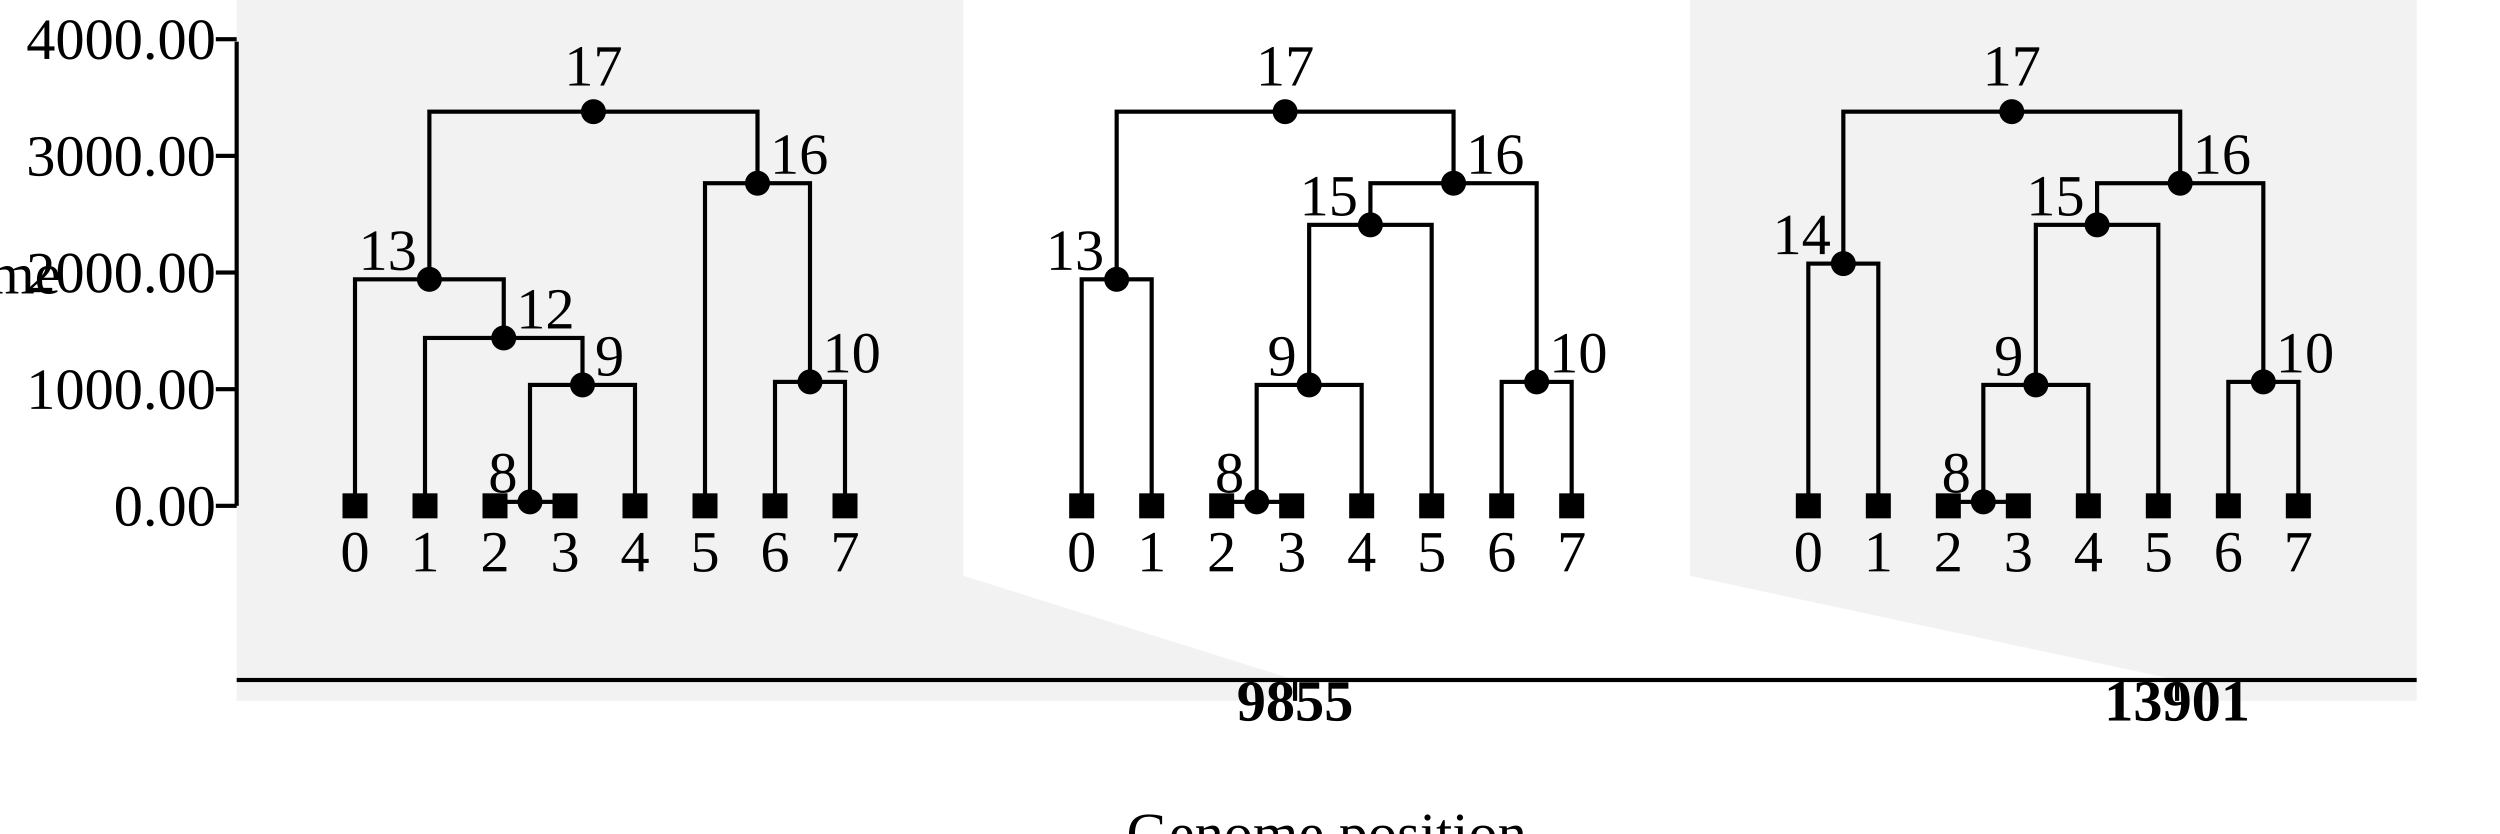
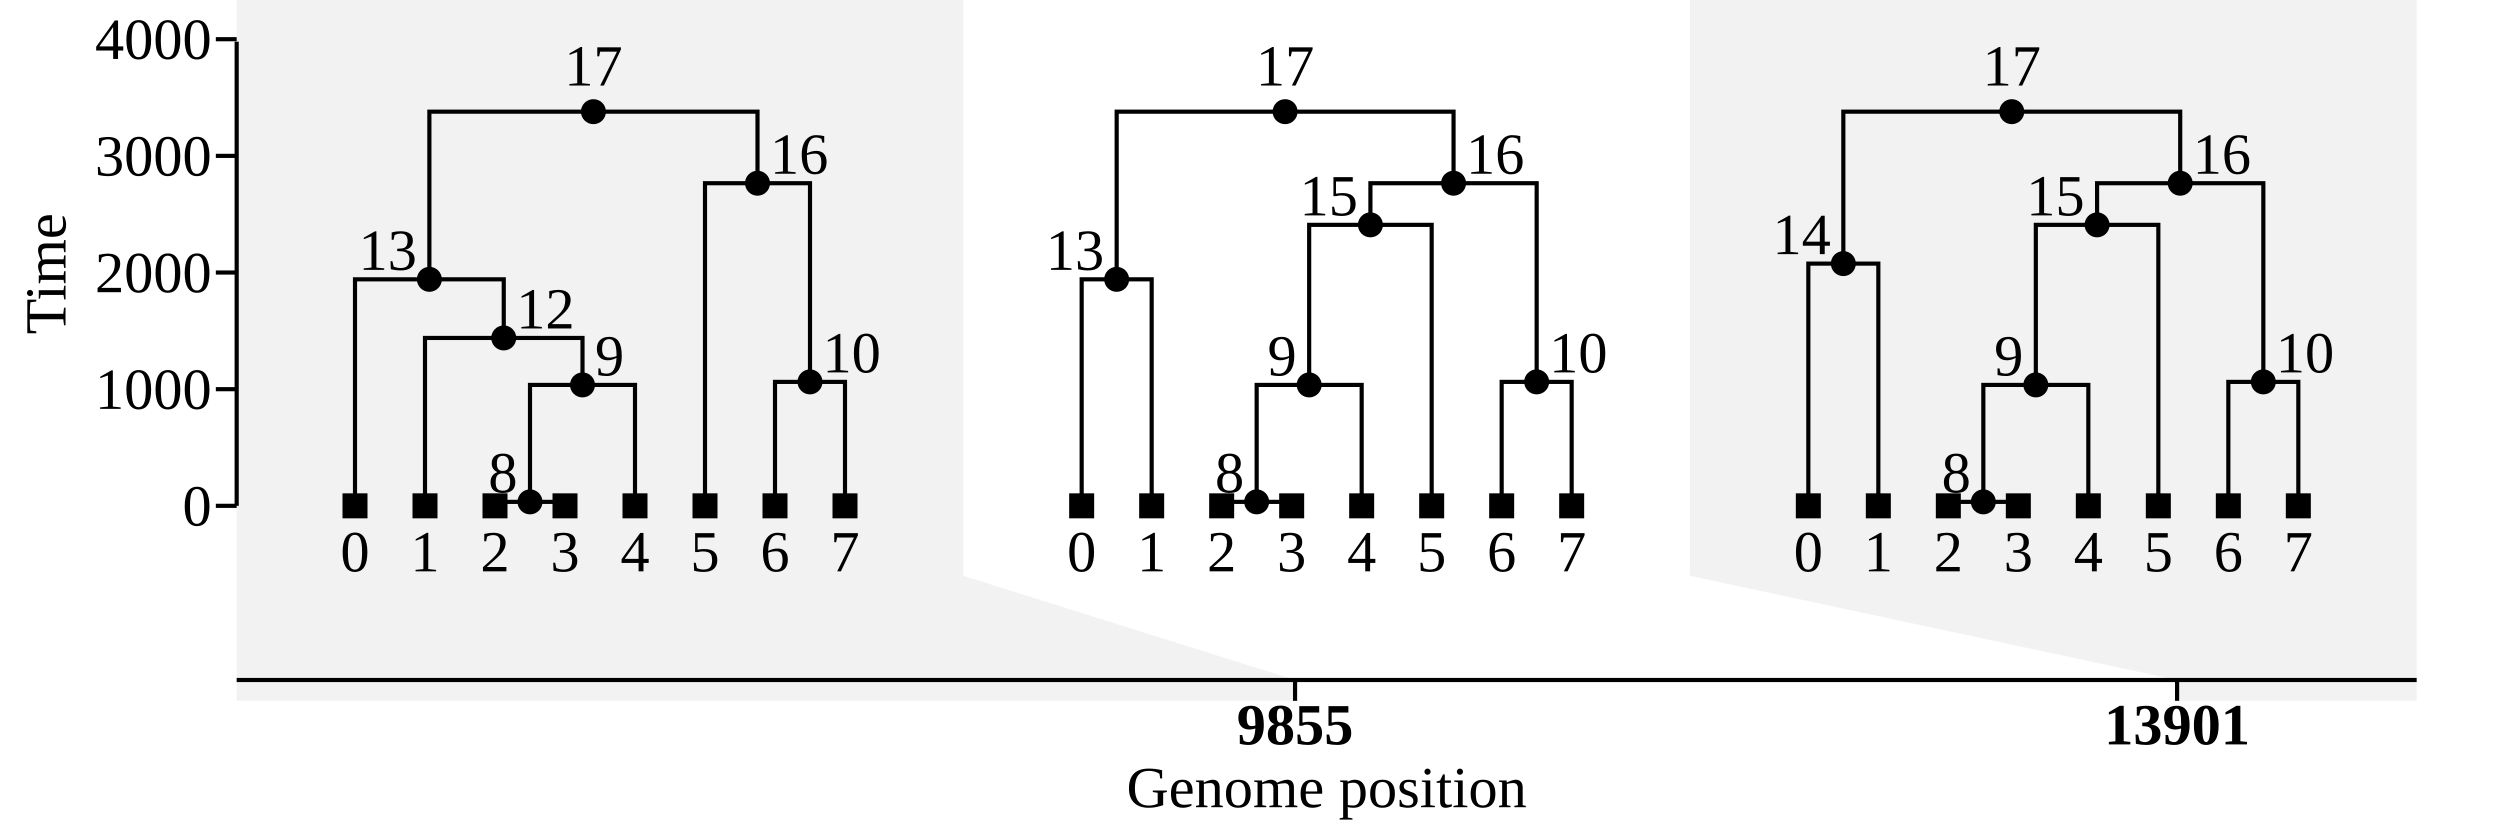
<svg xmlns="http://www.w3.org/2000/svg" baseProfile="full" height="200" version="1.1" width="600">
  <defs>
-     <style type="text/css">.background path {fill: #808080; fill-opacity:0}.background path:nth-child(odd) {fill-opacity:.1}.axes {font-size: 14px}.x-axis .tick .lab {font-weight: bold}.axes, .tree {font-size: 14px; text-anchor:middle}.y-axis line.grid {stroke: #FAFAFA}.y-axis &gt; .lab text {transform: translateX(0.8em) rotate(-90deg)}.x-axis .tick g {transform: translateY(0.9em)}.x-axis &gt; .lab text {transform: translateY(-0.8em)}.axes line, .edge {stroke:black; fill:none}.node &gt; .sym {fill: black; stroke: none}.site &gt; .sym {stroke: black}.mut text {fill: red; font-style: italic}.mut.extra text {fill: hotpink}.mut line {fill: none; stroke: none}.mut .sym {fill: none; stroke: red}.mut.extra .sym {stroke: hotpink}.node .mut .sym {stroke-width: 1.5px}.tree text, .tree-sequence text {dominant-baseline: central}.plotbox .lab.lft {text-anchor: end}.plotbox .lab.rgt {text-anchor: start}</style>
+     <style type="text/css">.background path {fill: #808080; fill-opacity: 0}.background path:nth-child(odd) {fill-opacity: .1}.axes {font-size: 14px}.x-axis .tick .lab {font-weight: bold; dominant-baseline: hanging}.axes, .tree {font-size: 14px; text-anchor: middle}.axes line, .edge {stroke: black; fill: none}.y-axis .grid {stroke: #FAFAFA}.node &gt; .sym {fill: black; stroke: none}.site &gt; .sym {stroke: black}.mut text {fill: red; font-style: italic}.mut.extra text {fill: hotpink}.mut line {fill: none; stroke: none}.mut .sym {fill: none; stroke: red}.mut.extra .sym {stroke: hotpink}.node .mut .sym {stroke-width: 1.5px}.tree text, .tree-sequence text {dominant-baseline: central}.plotbox .lab.lft {text-anchor: end}.plotbox .lab.rgt {text-anchor: start}</style>
  </defs>
  <g class="tree-sequence">
    <g class="background">
      <path d="M56.8,0 l174.4,0 l0,138.2 l79.614,25 l0,5 l-254.014,0 l0,-5 l0,-25 l0,-138.2z" />
      <path d="M231.2,0 l174.4,0 l0,138.2 l116.9,25 l0,5 l-211.687,0 l0,-5 l-79.614,-25 l0,-138.2z" />
      <path d="M405.6,0 l174.4,0 l0,138.2 l0,25 l0,5 l-57.5,0 l0,-5 l-116.9,-25 l0,-138.2z" />
    </g>
    <g class="axes">
      <g class="x-axis">
-         <g class="lab" transform="translate(318.4,200)">
-           <text text-anchor="middle">Genome position</text>
+         <g transform="translate(318.4,200)">
+           <text class="lab" text-anchor="middle" transform="translate(0 -11)">Genome position</text>
        </g>
        <line x1="56.8" x2="580" y1="163.2" y2="163.2" />
-         <g class="tick" transform="translate(310.814 163.2)">
-           <line x1="0" x2="0" y1="0" y2="5" />
-           <g class="lab" transform="translate(0,5)">
-             <text>9855</text>
-           </g>
-         </g>
-         <g class="tick" transform="translate(522.5 163.2)">
-           <line x1="0" x2="0" y1="0" y2="5" />
-           <g class="lab" transform="translate(0,5)">
-             <text>13901</text>
+         <g class="ticks">
+           <g class="tick" transform="translate(310.814 163.2)">
+             <line x1="0" x2="0" y1="0" y2="5" />
+             <g transform="translate(0,6)">
+               <text class="lab">9855</text>
+             </g>
+           </g>
+           <g class="tick" transform="translate(522.5 163.2)">
+             <line x1="0" x2="0" y1="0" y2="5" />
+             <g transform="translate(0,6)">
+               <text class="lab">13901</text>
+             </g>
          </g>
        </g>
      </g>
      <g class="y-axis">
-         <g class="lab" transform="translate(0,65.7)">
-           <text text-anchor="middle">Time</text>
+         <g transform="translate(0,65.7)">
+           <text class="lab" text-anchor="middle" transform="translate(11) rotate(-90)">Time</text>
        </g>
        <line x1="56.8" x2="56.8" y1="121.4" y2="10" />
-         <g class="tick" transform="translate(56.8 121.4)">
-           <line x1="0" x2="-5" y1="0" y2="0" />
-           <g class="lab" transform="translate(-5,0)">
-             <text text-anchor="end">0.00</text>
-           </g>
-         </g>
-         <g class="tick" transform="translate(56.8 93.4029)">
-           <line x1="0" x2="-5" y1="0" y2="0" />
-           <g class="lab" transform="translate(-5,0)">
-             <text text-anchor="end">1000.00</text>
-           </g>
-         </g>
-         <g class="tick" transform="translate(56.8 65.4058)">
-           <line x1="0" x2="-5" y1="0" y2="0" />
-           <g class="lab" transform="translate(-5,0)">
-             <text text-anchor="end">2000.00</text>
-           </g>
-         </g>
-         <g class="tick" transform="translate(56.8 37.4087)">
-           <line x1="0" x2="-5" y1="0" y2="0" />
-           <g class="lab" transform="translate(-5,0)">
-             <text text-anchor="end">3000.00</text>
-           </g>
-         </g>
-         <g class="tick" transform="translate(56.8 9.41159)">
-           <line x1="0" x2="-5" y1="0" y2="0" />
-           <g class="lab" transform="translate(-5,0)">
-             <text text-anchor="end">4000.00</text>
+         <g class="ticks">
+           <g class="tick" transform="translate(56.8 121.4)">
+             <line x1="0" x2="-5" y1="0" y2="0" />
+             <g transform="translate(-6,0)">
+               <text class="lab" text-anchor="end">0</text>
+             </g>
+           </g>
+           <g class="tick" transform="translate(56.8 93.4029)">
+             <line x1="0" x2="-5" y1="0" y2="0" />
+             <g transform="translate(-6,0)">
+               <text class="lab" text-anchor="end">1000</text>
+             </g>
+           </g>
+           <g class="tick" transform="translate(56.8 65.4058)">
+             <line x1="0" x2="-5" y1="0" y2="0" />
+             <g transform="translate(-6,0)">
+               <text class="lab" text-anchor="end">2000</text>
+             </g>
+           </g>
+           <g class="tick" transform="translate(56.8 37.4087)">
+             <line x1="0" x2="-5" y1="0" y2="0" />
+             <g transform="translate(-6,0)">
+               <text class="lab" text-anchor="end">3000</text>
+             </g>
+           </g>
+           <g class="tick" transform="translate(56.8 9.41159)">
+             <line x1="0" x2="-5" y1="0" y2="0" />
+             <g transform="translate(-6,0)">
+               <text class="lab" text-anchor="end">4000</text>
+             </g>
          </g>
        </g>
      </g>
    </g>
    <g class="plotbox trees">
-       <g class="tree t1" transform="translate(56.8 0)">
+       <g class="tree t0" transform="translate(56.8 0)">
        <g class="plotbox">
-           <g class="node n17 p3 root" transform="translate(85.625 26.8)">
-             <g class="a17 node n13 p3" transform="translate(-39.375 40.2375)">
+           <g class="c2 node n17 p3 root" transform="translate(85.625 26.8)">
+             <g class="a17 c2 node n13 p3" transform="translate(-39.375 40.2375)">
              <g class="a13 i0 leaf node n0 p0 sample" transform="translate(-17.85 54.3625)">
                <path class="edge" d="M 0 0 V -54.362 H 17.85" />
                <rect class="sym" height="6" width="6" x="-3" y="-3" />
                <text class="lab" transform="translate(0 11)">0</text>
              </g>
-               <g class="a13 node n12 p3" transform="translate(17.85 14.0706)">
+               <g class="a13 c2 node n12 p3" transform="translate(17.85 14.0706)">
                <g class="a12 i0 leaf node n1 p0 sample" transform="translate(-18.9 40.2919)">
                  <path class="edge" d="M 0 0 V -40.292 H 18.9" />
                  <rect class="sym" height="6" width="6" x="-3" y="-3" />
                  <text class="lab" transform="translate(0 11)">1</text>
                </g>
-                 <g class="a12 node n9 p3" transform="translate(18.9 11.2733)">
+                 <g class="a12 c2 node n9 p3" transform="translate(18.9 11.2733)">
                  <g class="a9 i2 leaf node n4 p1 sample" transform="translate(12.6 29.0186)">
                    <path class="edge" d="M 0 0 V -29.019 H -12.6" />
                    <rect class="sym" height="6" width="6" x="-3" y="-3" />
                    <text class="lab" transform="translate(0 11)">4</text>
                  </g>
-                   <g class="a9 node n8 p0" transform="translate(-12.6 28.067)">
+                   <g class="a9 c2 node n8 p0" transform="translate(-12.6 28.067)">
                    <g class="a8 i1 leaf node n2 p0 sample" transform="translate(-8.4 0.95157)">
                      <path class="edge" d="M 0 0 V -0.952 H 8.4" />
                      <rect class="sym" height="6" width="6" x="-3" y="-3" />
                      <text class="lab" transform="translate(0 11)">2</text>
                    </g>
                    <g class="a8 i1 leaf node n3 p0 sample" transform="translate(8.4 0.95157)">
                      <path class="edge" d="M 0 0 V -0.952 H -8.4" />
                      <rect class="sym" height="6" width="6" x="-3" y="-3" />
                      <text class="lab" transform="translate(0 11)">3</text>
                    </g>
                    <path class="edge" d="M 0 0 V -28.067 H 12.6" />
                    <circle class="sym" cx="0" cy="0" r="3" />
                    <text class="lab lft" transform="translate(-3 -7.0)">8</text>
                  </g>
                  <path class="edge" d="M 0 0 V -11.273 H -18.9" />
                  <circle class="sym" cx="0" cy="0" r="3" />
                  <text class="lab rgt" transform="translate(3 -7.0)">9</text>
                </g>
                <path class="edge" d="M 0 0 V -14.071 H -17.85" />
                <circle class="sym" cx="0" cy="0" r="3" />
                <text class="lab rgt" transform="translate(3 -7.0)">12</text>
              </g>
              <path class="edge" d="M 0 0 V -40.237 H 39.375" />
              <circle class="sym" cx="0" cy="0" r="3" />
              <text class="lab lft" transform="translate(-3 -7.0)">13</text>
            </g>
-             <g class="a17 node n16 p3" transform="translate(39.375 17.1723)">
+             <g class="a17 c2 node n16 p3" transform="translate(39.375 17.1723)">
              <g class="a16 i2 leaf node n5 p1 sample" transform="translate(-12.6 77.4277)">
                <path class="edge" d="M 0 0 V -77.428 H 12.6" />
                <rect class="sym" height="6" width="6" x="-3" y="-3" />
                <text class="lab" transform="translate(0 11)">5</text>
              </g>
-               <g class="a16 node n10 p3" transform="translate(12.6 47.6807)">
+               <g class="a16 c2 node n10 p3" transform="translate(12.6 47.6807)">
                <g class="a10 i3 leaf node n6 p2 sample" transform="translate(-8.4 29.747)">
                  <path class="edge" d="M 0 0 V -29.747 H 8.4" />
                  <rect class="sym" height="6" width="6" x="-3" y="-3" />
                  <text class="lab" transform="translate(0 11)">6</text>
                </g>
                <g class="a10 i3 leaf node n7 p2 sample" transform="translate(8.4 29.747)">
                  <path class="edge" d="M 0 0 V -29.747 H -8.4" />
                  <rect class="sym" height="6" width="6" x="-3" y="-3" />
                  <text class="lab" transform="translate(0 11)">7</text>
                </g>
                <path class="edge" d="M 0 0 V -47.681 H -12.6" />
                <circle class="sym" cx="0" cy="0" r="3" />
                <text class="lab rgt" transform="translate(3 -7.0)">10</text>
              </g>
              <path class="edge" d="M 0 0 V -17.172 H -39.375" />
              <circle class="sym" cx="0" cy="0" r="3" />
              <text class="lab rgt" transform="translate(3 -7.0)">16</text>
            </g>
            <circle class="sym" cx="0" cy="0" r="3" />
            <text class="lab" transform="translate(0 -11)">17</text>
          </g>
        </g>
      </g>
-       <g class="tree t2" transform="translate(231.2 0)">
+       <g class="tree t1" transform="translate(231.2 0)">
        <g class="plotbox">
-           <g class="node n17 p3 root" transform="translate(77.225 26.8)">
-             <g class="a17 node n13 p3" transform="translate(-40.425 40.2375)">
+           <g class="c2 node n17 p3 root" transform="translate(77.225 26.8)">
+             <g class="a17 c2 node n13 p3" transform="translate(-40.425 40.2375)">
              <g class="a13 i0 leaf node n0 p0 sample" transform="translate(-8.4 54.3625)">
                <path class="edge" d="M 0 0 V -54.362 H 8.4" />
                <rect class="sym" height="6" width="6" x="-3" y="-3" />
                <text class="lab" transform="translate(0 11)">0</text>
              </g>
              <g class="a13 i0 leaf node n1 p0 sample" transform="translate(8.4 54.3625)">
                <path class="edge" d="M 0 0 V -54.362 H -8.4" />
                <rect class="sym" height="6" width="6" x="-3" y="-3" />
                <text class="lab" transform="translate(0 11)">1</text>
              </g>
              <path class="edge" d="M 0 0 V -40.237 H 40.425" />
              <circle class="sym" cx="0" cy="0" r="3" />
              <text class="lab lft" transform="translate(-3 -7.0)">13</text>
            </g>
-             <g class="a17 node n16 p3" transform="translate(40.425 17.1723)">
-               <g class="a16 node n10 p3" transform="translate(19.95 47.6807)">
+             <g class="a17 c2 node n16 p3" transform="translate(40.425 17.1723)">
+               <g class="a16 c2 node n10 p3" transform="translate(19.95 47.6807)">
                <g class="a10 i3 leaf node n6 p2 sample" transform="translate(-8.4 29.747)">
                  <path class="edge" d="M 0 0 V -29.747 H 8.4" />
                  <rect class="sym" height="6" width="6" x="-3" y="-3" />
                  <text class="lab" transform="translate(0 11)">6</text>
                </g>
                <g class="a10 i3 leaf node n7 p2 sample" transform="translate(8.4 29.747)">
                  <path class="edge" d="M 0 0 V -29.747 H -8.4" />
                  <rect class="sym" height="6" width="6" x="-3" y="-3" />
                  <text class="lab" transform="translate(0 11)">7</text>
                </g>
                <path class="edge" d="M 0 0 V -47.681 H -19.95" />
                <circle class="sym" cx="0" cy="0" r="3" />
                <text class="lab rgt" transform="translate(3 -7.0)">10</text>
              </g>
-               <g class="a16 node n15 p3" transform="translate(-19.95 9.99148)">
+               <g class="a16 c2 node n15 p3" transform="translate(-19.95 9.99148)">
                <g class="a15 i2 leaf node n5 p1 sample" transform="translate(14.7 67.4362)">
                  <path class="edge" d="M 0 0 V -67.436 H -14.7" />
                  <rect class="sym" height="6" width="6" x="-3" y="-3" />
                  <text class="lab" transform="translate(0 11)">5</text>
                </g>
-                 <g class="a15 node n9 p3" transform="translate(-14.7 38.4177)">
+                 <g class="a15 c2 node n9 p3" transform="translate(-14.7 38.4177)">
                  <g class="a9 i2 leaf node n4 p1 sample" transform="translate(12.6 29.0186)">
                    <path class="edge" d="M 0 0 V -29.019 H -12.6" />
                    <rect class="sym" height="6" width="6" x="-3" y="-3" />
                    <text class="lab" transform="translate(0 11)">4</text>
                  </g>
-                   <g class="a9 node n8 p0" transform="translate(-12.6 28.067)">
+                   <g class="a9 c2 node n8 p0" transform="translate(-12.6 28.067)">
                    <g class="a8 i1 leaf node n2 p0 sample" transform="translate(-8.4 0.95157)">
                      <path class="edge" d="M 0 0 V -0.952 H 8.4" />
                      <rect class="sym" height="6" width="6" x="-3" y="-3" />
                      <text class="lab" transform="translate(0 11)">2</text>
                    </g>
                    <g class="a8 i1 leaf node n3 p0 sample" transform="translate(8.4 0.95157)">
                      <path class="edge" d="M 0 0 V -0.952 H -8.4" />
                      <rect class="sym" height="6" width="6" x="-3" y="-3" />
                      <text class="lab" transform="translate(0 11)">3</text>
                    </g>
                    <path class="edge" d="M 0 0 V -28.067 H 12.6" />
                    <circle class="sym" cx="0" cy="0" r="3" />
                    <text class="lab lft" transform="translate(-3 -7.0)">8</text>
                  </g>
                  <path class="edge" d="M 0 0 V -38.418 H 14.7" />
                  <circle class="sym" cx="0" cy="0" r="3" />
                  <text class="lab lft" transform="translate(-3 -7.0)">9</text>
                </g>
                <path class="edge" d="M 0 0 V -9.991 H 19.95" />
                <circle class="sym" cx="0" cy="0" r="3" />
                <text class="lab lft" transform="translate(-3 -7.0)">15</text>
              </g>
              <path class="edge" d="M 0 0 V -17.172 H -40.425" />
              <circle class="sym" cx="0" cy="0" r="3" />
              <text class="lab rgt" transform="translate(3 -7.0)">16</text>
            </g>
            <circle class="sym" cx="0" cy="0" r="3" />
            <text class="lab" transform="translate(0 -11)">17</text>
          </g>
        </g>
      </g>
-       <g class="tree t3" transform="translate(405.6 0)">
+       <g class="tree t2" transform="translate(405.6 0)">
        <g class="plotbox">
-           <g class="node n17 p3 root" transform="translate(77.225 26.8)">
-             <g class="a17 node n16 p3" transform="translate(40.425 17.1723)">
-               <g class="a16 node n10 p3" transform="translate(19.95 47.6807)">
+           <g class="c2 node n17 p3 root" transform="translate(77.225 26.8)">
+             <g class="a17 c2 node n16 p3" transform="translate(40.425 17.1723)">
+               <g class="a16 c2 node n10 p3" transform="translate(19.95 47.6807)">
                <g class="a10 i3 leaf node n6 p2 sample" transform="translate(-8.4 29.747)">
                  <path class="edge" d="M 0 0 V -29.747 H 8.4" />
                  <rect class="sym" height="6" width="6" x="-3" y="-3" />
                  <text class="lab" transform="translate(0 11)">6</text>
                </g>
                <g class="a10 i3 leaf node n7 p2 sample" transform="translate(8.4 29.747)">
                  <path class="edge" d="M 0 0 V -29.747 H -8.4" />
                  <rect class="sym" height="6" width="6" x="-3" y="-3" />
                  <text class="lab" transform="translate(0 11)">7</text>
                </g>
                <path class="edge" d="M 0 0 V -47.681 H -19.95" />
                <circle class="sym" cx="0" cy="0" r="3" />
                <text class="lab rgt" transform="translate(3 -7.0)">10</text>
              </g>
-               <g class="a16 node n15 p3" transform="translate(-19.95 9.99148)">
+               <g class="a16 c2 node n15 p3" transform="translate(-19.95 9.99148)">
                <g class="a15 i2 leaf node n5 p1 sample" transform="translate(14.7 67.4362)">
                  <path class="edge" d="M 0 0 V -67.436 H -14.7" />
                  <rect class="sym" height="6" width="6" x="-3" y="-3" />
                  <text class="lab" transform="translate(0 11)">5</text>
                </g>
-                 <g class="a15 node n9 p3" transform="translate(-14.7 38.4177)">
+                 <g class="a15 c2 node n9 p3" transform="translate(-14.7 38.4177)">
                  <g class="a9 i2 leaf node n4 p1 sample" transform="translate(12.6 29.0186)">
                    <path class="edge" d="M 0 0 V -29.019 H -12.6" />
                    <rect class="sym" height="6" width="6" x="-3" y="-3" />
                    <text class="lab" transform="translate(0 11)">4</text>
                  </g>
-                   <g class="a9 node n8 p0" transform="translate(-12.6 28.067)">
+                   <g class="a9 c2 node n8 p0" transform="translate(-12.6 28.067)">
                    <g class="a8 i1 leaf node n2 p0 sample" transform="translate(-8.4 0.95157)">
                      <path class="edge" d="M 0 0 V -0.952 H 8.4" />
                      <rect class="sym" height="6" width="6" x="-3" y="-3" />
                      <text class="lab" transform="translate(0 11)">2</text>
                    </g>
                    <g class="a8 i1 leaf node n3 p0 sample" transform="translate(8.4 0.95157)">
                      <path class="edge" d="M 0 0 V -0.952 H -8.4" />
                      <rect class="sym" height="6" width="6" x="-3" y="-3" />
                      <text class="lab" transform="translate(0 11)">3</text>
                    </g>
                    <path class="edge" d="M 0 0 V -28.067 H 12.6" />
                    <circle class="sym" cx="0" cy="0" r="3" />
                    <text class="lab lft" transform="translate(-3 -7.0)">8</text>
                  </g>
                  <path class="edge" d="M 0 0 V -38.418 H 14.7" />
                  <circle class="sym" cx="0" cy="0" r="3" />
                  <text class="lab lft" transform="translate(-3 -7.0)">9</text>
                </g>
                <path class="edge" d="M 0 0 V -9.991 H 19.95" />
                <circle class="sym" cx="0" cy="0" r="3" />
                <text class="lab lft" transform="translate(-3 -7.0)">15</text>
              </g>
              <path class="edge" d="M 0 0 V -17.172 H -40.425" />
              <circle class="sym" cx="0" cy="0" r="3" />
              <text class="lab rgt" transform="translate(3 -7.0)">16</text>
            </g>
-             <g class="a17 node n14 p3" transform="translate(-40.425 36.4658)">
+             <g class="a17 c2 node n14 p3" transform="translate(-40.425 36.4658)">
              <g class="a14 i0 leaf node n0 p0 sample" transform="translate(-8.4 58.1342)">
                <path class="edge" d="M 0 0 V -58.134 H 8.4" />
                <rect class="sym" height="6" width="6" x="-3" y="-3" />
                <text class="lab" transform="translate(0 11)">0</text>
              </g>
              <g class="a14 i0 leaf node n1 p0 sample" transform="translate(8.4 58.1342)">
                <path class="edge" d="M 0 0 V -58.134 H -8.4" />
                <rect class="sym" height="6" width="6" x="-3" y="-3" />
                <text class="lab" transform="translate(0 11)">1</text>
              </g>
              <path class="edge" d="M 0 0 V -36.466 H 40.425" />
              <circle class="sym" cx="0" cy="0" r="3" />
              <text class="lab lft" transform="translate(-3 -7.0)">14</text>
            </g>
            <circle class="sym" cx="0" cy="0" r="3" />
            <text class="lab" transform="translate(0 -11)">17</text>
          </g>
        </g>
      </g>
    </g>
  </g>
</svg>
